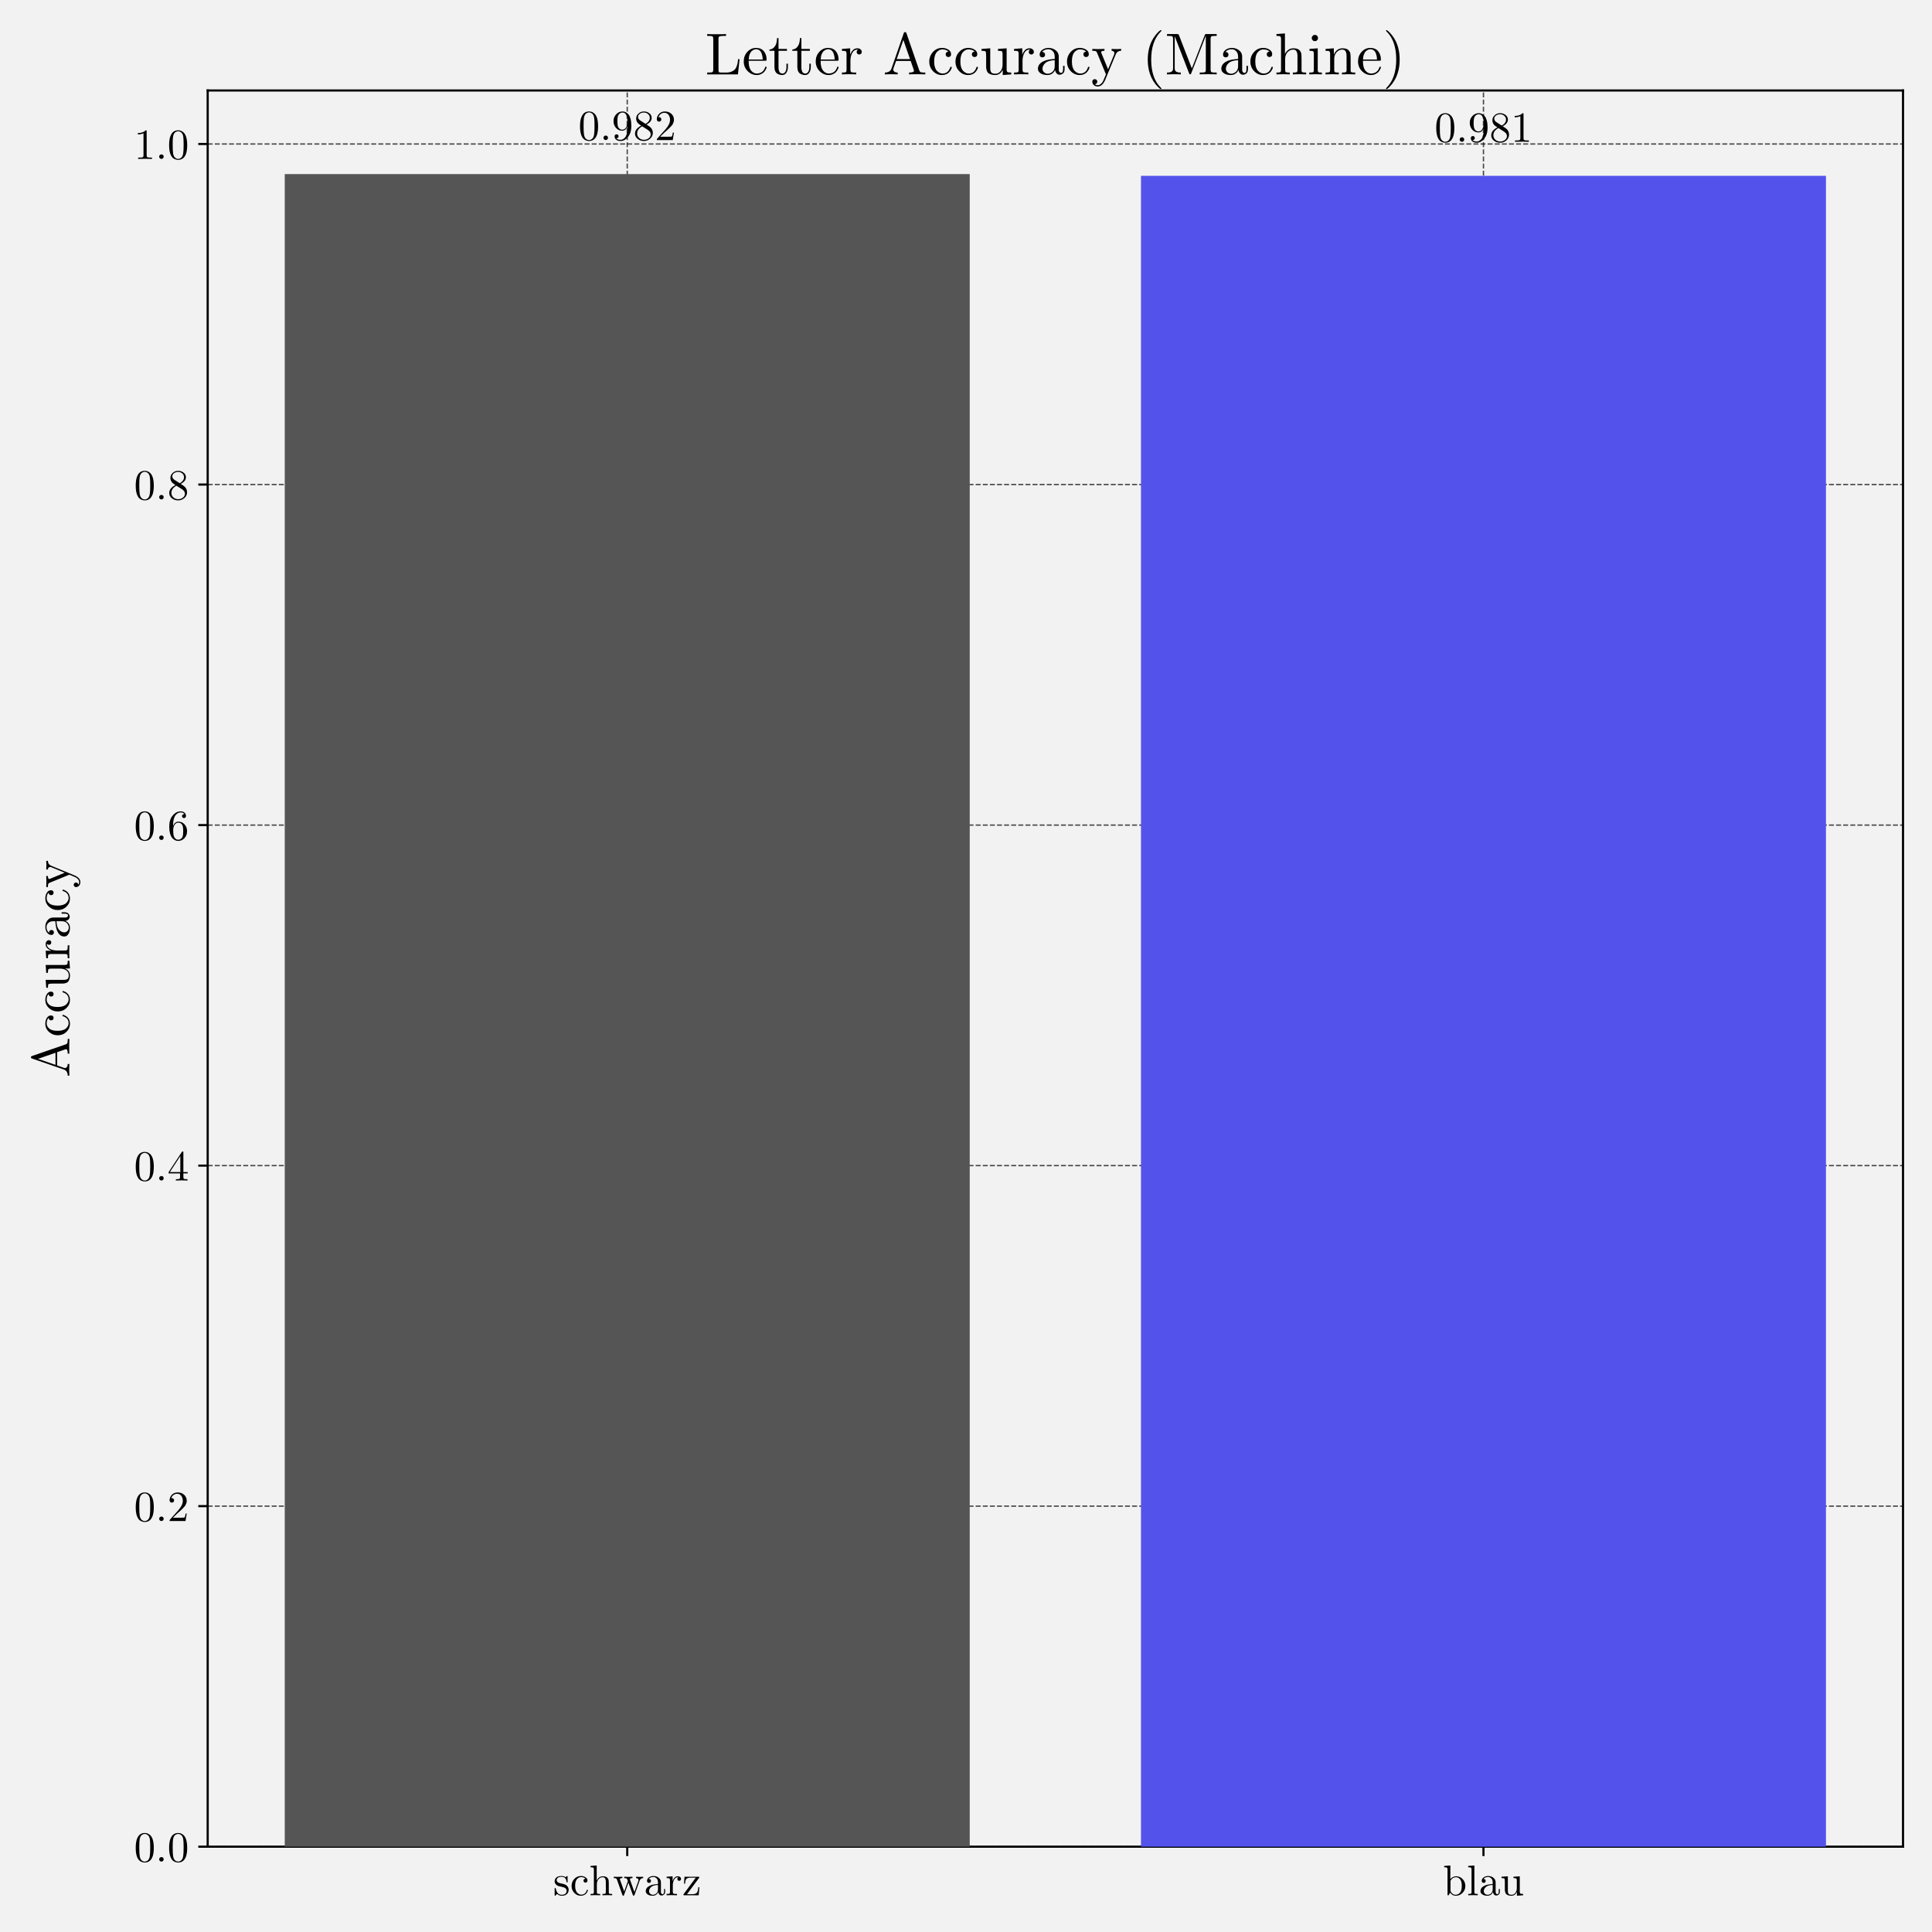
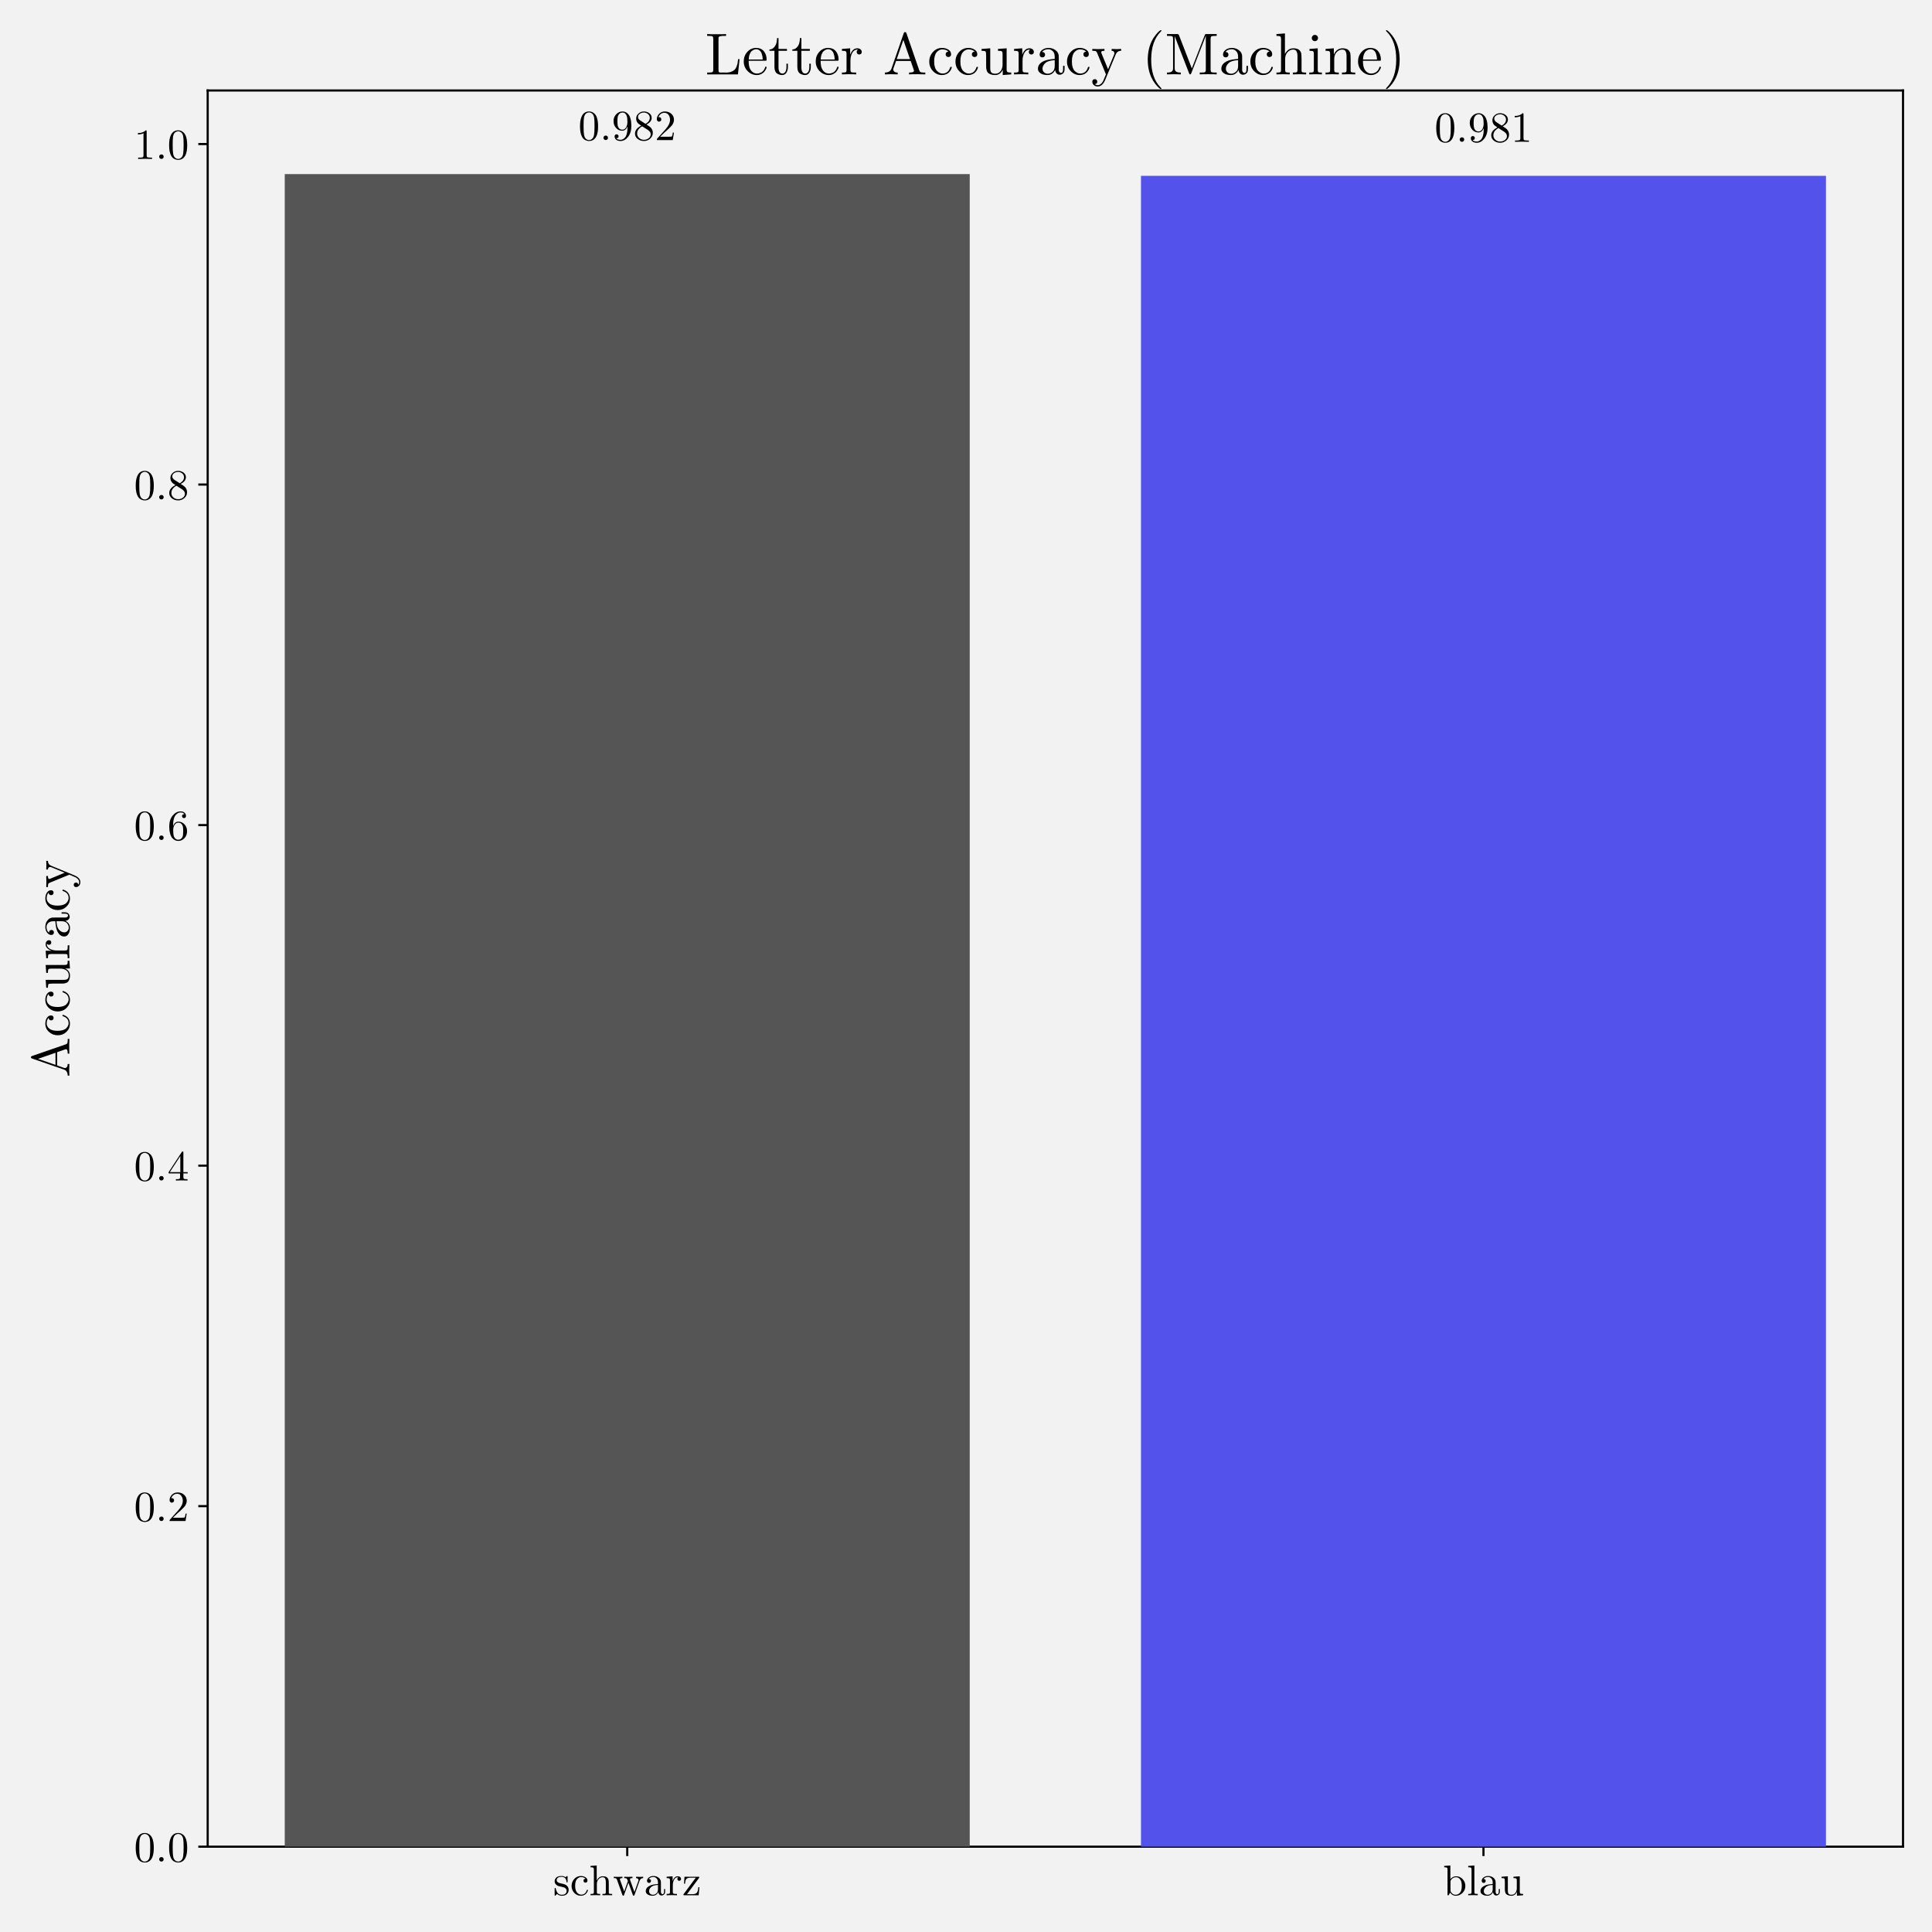
<svg xmlns="http://www.w3.org/2000/svg" xmlns:xlink="http://www.w3.org/1999/xlink" width="720pt" height="720pt" viewBox="0 0 720 720" version="1.1">
  <defs>
    <style type="text/css">*{stroke-linejoin: round; stroke-linecap: butt}</style>
  </defs>
  <g id="figure_1">
    <g id="patch_1">
      <path d="M 0 720  L 720 720  L 720 0  L 0 0  z " style="fill: #f2f2f2" />
    </g>
    <g id="axes_1">
      <g id="patch_2">
        <path d="M 77.4 688.205  L 709.2 688.205  L 709.2 33.72  L 77.4 33.72  z " style="fill: #f2f2f2" />
      </g>
      <g id="matplotlib.axis_1">
        <g id="xtick_1">
          <g id="line2d_1">
-             <path d="M 233.755 688.205  L 233.755 33.72  " clip-path="url(#p06d0524523)" style="fill: none; stroke-dasharray: 1.85,0.8; stroke-dashoffset: 0; stroke: #000000; stroke-opacity: 0.7; stroke-width: 0.5" />
-           </g>
-           <g id="line2d_2">
            <defs>
-               <path id="m0400f974e8" d="M 0 0  L 0 3.5  " style="stroke: #000000; stroke-width: 0.8" />
+               <path id="m74be1501dc" d="M 0 0  L 0 3.5  " style="stroke: #000000; stroke-width: 0.8" />
            </defs>
            <g>
-               <use xlink:href="#m0400f974e8" x="233.755" y="688.205" style="stroke: #000000; stroke-width: 0.8" />
+               <use xlink:href="#m74be1501dc" x="233.755" y="688.205" style="stroke: #000000; stroke-width: 0.8" />
            </g>
          </g>
          <g id="text_1">
            <g transform="translate(206.167 706.3075) scale(0.16 -0.16)">
              <defs>
                <path id="CMUSerif-Roman-73" d="M 213 84  L 213 928  Q 213 1000 216 1025  Q 219 1050 237 1069  Q 256 1088 294 1088  Q 338 1088 355 1069  Q 372 1050 384 978  Q 481 538 689 305  Q 897 72 1275 72  Q 1634 72 1815 231  Q 1997 391 1997 653  Q 1997 1122 1331 1241  Q 947 1319 787 1370  Q 628 1422 488 1538  Q 213 1763 213 2081  Q 213 2400 455 2634  Q 697 2869 1234 2869  Q 1594 2869 1838 2688  Q 1909 2744 1947 2791  Q 2031 2869 2075 2869  Q 2125 2869 2134 2836  Q 2144 2803 2144 2713  L 2144 2069  Q 2144 1997 2141 1972  Q 2138 1947 2119 1930  Q 2100 1913 2059 1913  Q 1988 1913 1984 1972  Q 1934 2747 1234 2747  Q 856 2747 687 2601  Q 519 2456 519 2259  Q 519 2150 570 2067  Q 622 1984 689 1936  Q 756 1888 881 1842  Q 1006 1797 1082 1781  Q 1159 1766 1306 1734  Q 1819 1638 2034 1428  Q 2303 1159 2303 819  Q 2303 441 2047 184  Q 1791 -72 1275 -72  Q 859 -72 569 206  Q 531 169 503 136  Q 475 103 464 90  Q 453 78 450 70  Q 447 63 441 56  Q 313 -72 281 -72  Q 231 -72 222 -39  Q 213 -6 213 84  z " transform="scale(0.015625)" />
                <path id="CMUSerif-Roman-63" d="M 625 351  Q 219 775 219 1383  Q 219 1991 619 2430  Q 1019 2869 1606 2869  Q 1997 2869 2290 2683  Q 2584 2497 2584 2181  Q 2584 2041 2501 1961  Q 2419 1881 2291 1881  Q 2156 1881 2076 1964  Q 1997 2047 1997 2175  Q 1997 2231 2015 2287  Q 2034 2344 2104 2403  Q 2175 2463 2297 2472  Q 2069 2706 1625 2706  Q 1619 2706 1613 2706  Q 1288 2706 1019 2400  Q 750 2094 750 1394  Q 750 1028 839 761  Q 928 494 1075 356  Q 1222 219 1365 155  Q 1509 91 1650 91  Q 2278 91 2491 763  Q 2509 825 2572 825  Q 2656 825 2656 763  Q 2656 731 2631 650  Q 2606 569 2528 441  Q 2450 313 2339 202  Q 2228 91 2033 9  Q 1838 -72 1594 -72  Q 1031 -72 625 351  z " transform="scale(0.015625)" />
                <path id="CMUSerif-Roman-68" d="M 206 0  L 206 197  Q 547 197 625 239  Q 703 281 703 488  L 703 3816  Q 703 4053 620 4112  Q 538 4172 206 4172  L 206 4372  L 1125 4441  L 1125 2216  L 1131 2216  Q 1234 2447 1465 2637  Q 1697 2828 2053 2828  Q 2534 2828 2725 2591  Q 2866 2431 2895 2253  Q 2925 2075 2925 1613  L 2925 391  Q 2931 256 3034 226  Q 3138 197 3425 197  L 3425 0  Q 2772 19 2706 19  Q 2656 19 1984 0  L 1984 197  Q 2325 197 2404 239  Q 2484 281 2484 488  L 2484 1978  Q 2484 2303 2384 2495  Q 2284 2688 2009 2688  Q 1678 2688 1412 2409  Q 1147 2131 1147 1663  L 1147 488  Q 1147 281 1226 239  Q 1306 197 1644 197  L 1644 0  Q 991 19 928 19  Q 878 19 206 0  z " transform="scale(0.015625)" />
                <path id="CMUSerif-Roman-77" d="M 116 2559  L 116 2759  Q 463 2741 709 2741  Q 831 2741 1409 2759  L 1409 2559  Q 1031 2559 1031 2388  Q 1031 2350 1063 2272  L 1672 563  L 2222 2113  Q 2106 2425 2075 2463  Q 1997 2559 1672 2559  L 1672 2759  Q 1959 2741 2241 2741  Q 2350 2741 2906 2759  L 2906 2559  Q 2528 2559 2528 2388  Q 2528 2363 2559 2266  L 3194 481  L 3775 2119  Q 3806 2203 3809 2253  Q 3809 2394 3709 2473  Q 3609 2553 3438 2559  L 3438 2759  Q 3803 2741 4031 2741  Q 4288 2741 4500 2759  L 4500 2559  Q 4103 2547 3963 2150  L 3213 50  Q 3141 -66 3084 -72  Q 3000 -72 2956 50  L 2303 1869  L 1656 56  Q 1631 -22 1609 -47  Q 1588 -72 1530 -72  Q 1472 -72 1447 -39  Q 1422 -6 1394 72  L 588 2338  Q 531 2484 448 2521  Q 366 2559 116 2559  z " transform="scale(0.015625)" />
                <path id="CMUSerif-Roman-61" d="M 269 609  Q 269 1153 909 1441  Q 1294 1625 2088 1672  L 2088 1906  Q 2088 2303 1880 2514  Q 1672 2725 1409 2725  Q 941 2725 716 2431  Q 906 2425 975 2329  Q 1044 2234 1044 2138  Q 1044 2009 964 1926  Q 884 1844 750 1844  Q 622 1844 537 1923  Q 453 2003 453 2144  Q 453 2456 736 2662  Q 1019 2869 1422 2869  Q 1947 2869 2297 2516  Q 2406 2406 2461 2265  Q 2516 2125 2522 2033  Q 2528 1941 2528 1759  L 2528 481  Q 2528 444 2540 381  Q 2553 319 2611 239  Q 2669 159 2766 159  Q 2997 159 2994 569  L 2994 928  L 3156 928  L 3156 569  Q 3156 228 2976 95  Q 2797 -38 2631 -38  Q 2419 -38 2284 118  Q 2150 275 2131 488  Q 2034 244 1814 86  Q 1594 -72 1294 -72  Q 1063 -72 845 -14  Q 628 44 448 205  Q 269 366 269 609  z M 763 616  Q 763 378 931 225  Q 1100 72 1338 72  Q 1606 72 1847 280  Q 2088 488 2088 897  L 2088 1538  Q 1378 1513 1070 1230  Q 763 947 763 616  z " transform="scale(0.015625)" />
                <path id="CMUSerif-Roman-72" d="M 178 0  L 178 197  Q 519 197 598 239  Q 678 281 678 488  L 678 2203  Q 678 2441 595 2500  Q 513 2559 178 2559  L 178 2759  L 1069 2828  L 1069 2125  Q 1159 2400 1351 2614  Q 1544 2828 1856 2828  Q 2063 2828 2195 2712  Q 2328 2597 2328 2438  Q 2328 2297 2242 2226  Q 2156 2156 2053 2156  Q 1938 2156 1858 2229  Q 1778 2303 1778 2431  Q 1778 2509 1814 2570  Q 1850 2631 1878 2653  Q 1906 2675 1925 2681  Q 1913 2688 1856 2688  Q 1503 2688 1301 2336  Q 1100 1984 1100 1484  L 1100 500  Q 1100 316 1176 256  Q 1253 197 1588 197  L 1722 197  L 1722 0  Q 1466 19 909 19  Q 831 19 709 16  Q 588 13 428 6  Q 269 0 178 0  z " transform="scale(0.015625)" />
                <path id="CMUSerif-Roman-7a" d="M 178 91  Q 178 134 238 206  L 2022 2619  L 1294 2619  Q 788 2619 623 2433  Q 459 2247 428 1728  L 269 1728  L 341 2759  L 2388 2759  Q 2459 2759 2487 2756  Q 2516 2753 2534 2733  Q 2553 2713 2553 2675  Q 2553 2638 2497 2566  L 716 159  L 1472 159  Q 2003 159 2183 381  Q 2363 603 2406 1197  L 2566 1197  L 2456 0  L 347 0  Q 244 0 211 14  Q 178 28 178 91  z " transform="scale(0.015625)" />
              </defs>
              <use xlink:href="#CMUSerif-Roman-73" />
              <use xlink:href="#CMUSerif-Roman-63" x="39.355" />
              <use xlink:href="#CMUSerif-Roman-68" x="83.74" />
              <use xlink:href="#CMUSerif-Roman-77" x="139.209" />
              <use xlink:href="#CMUSerif-Roman-61" x="211.377" />
              <use xlink:href="#CMUSerif-Roman-72" x="261.377" />
              <use xlink:href="#CMUSerif-Roman-7a" x="300.439" />
            </g>
          </g>
        </g>
        <g id="xtick_2">
-           <g id="line2d_3">
-             <path d="M 552.845 688.205  L 552.845 33.72  " clip-path="url(#p06d0524523)" style="fill: none; stroke-dasharray: 1.85,0.8; stroke-dashoffset: 0; stroke: #000000; stroke-opacity: 0.7; stroke-width: 0.5" />
-           </g>
-           <g id="line2d_4">
-             <g>
-               <use xlink:href="#m0400f974e8" x="552.845" y="688.205" style="stroke: #000000; stroke-width: 0.8" />
+           <g id="line2d_2">
+             <g>
+               <use xlink:href="#m74be1501dc" x="552.845" y="688.205" style="stroke: #000000; stroke-width: 0.8" />
            </g>
          </g>
          <g id="text_2">
            <g transform="translate(537.7555 706.3075) scale(0.16 -0.16)">
              <defs>
                <path id="CMUSerif-Roman-62" d="M 178 4172  L 178 4372  L 1100 4441  L 1100 2413  Q 1472 2828 1978 2828  Q 2528 2828 2931 2406  Q 3334 1984 3334 1381  Q 3334 772 2912 350  Q 2491 -72 1906 -72  Q 1375 -72 1069 397  Q 844 6 838 0  L 678 0  L 678 3816  Q 678 4053 593 4112  Q 509 4172 178 4172  z M 1119 728  Q 1119 594 1209 459  Q 1463 72 1875 72  Q 1878 72 1881 72  Q 2328 72 2606 481  Q 2803 788 2803 1388  Q 2803 1981 2619 2278  Q 2363 2688 1947 2688  Q 1478 2688 1191 2278  Q 1119 2175 1119 2047  L 1119 728  z " transform="scale(0.015625)" />
                <path id="CMUSerif-Roman-6c" d="M 213 0  L 213 197  Q 553 197 631 239  Q 709 281 709 488  L 709 3816  Q 709 4053 626 4112  Q 544 4172 213 4172  L 213 4372  L 1131 4441  L 1131 488  Q 1131 281 1212 239  Q 1294 197 1631 197  L 1631 0  Q 1553 0 1390 6  Q 1228 13 1109 16  Q 991 19 922 19  Q 847 19 213 0  z " transform="scale(0.015625)" />
                <path id="CMUSerif-Roman-75" d="M 206 2559  L 206 2759  L 1147 2828  L 1147 703  Q 1147 550 1159 461  Q 1172 372 1223 269  Q 1275 166 1395 119  Q 1516 72 1709 72  Q 2056 72 2270 356  Q 2484 641 2484 1063  L 2484 2203  Q 2484 2441 2400 2500  Q 2316 2559 1984 2559  L 1984 2759  L 2925 2828  L 2925 556  Q 2925 319 3008 258  Q 3091 197 3425 197  L 3425 0  L 2503 -72  L 2503 506  Q 2234 -69 1678 -72  Q 1397 -72 1205 0  Q 1013 72 916 161  Q 819 250 767 422  Q 716 594 709 700  Q 703 806 703 1013  L 703 1972  Q 703 2406 640 2482  Q 578 2559 206 2559  z " transform="scale(0.015625)" />
              </defs>
              <use xlink:href="#CMUSerif-Roman-62" />
              <use xlink:href="#CMUSerif-Roman-6c" x="55.469" />
              <use xlink:href="#CMUSerif-Roman-61" x="83.154" />
              <use xlink:href="#CMUSerif-Roman-75" x="133.154" />
            </g>
          </g>
        </g>
      </g>
      <g id="matplotlib.axis_2">
        <g id="ytick_1">
-           <g id="line2d_5">
-             <path d="M 77.4 688.205  L 709.2 688.205  " clip-path="url(#p06d0524523)" style="fill: none; stroke-dasharray: 1.85,0.8; stroke-dashoffset: 0; stroke: #000000; stroke-opacity: 0.7; stroke-width: 0.5" />
-           </g>
-           <g id="line2d_6">
+           <g id="line2d_3">
            <defs>
-               <path id="mba0d5d57ea" d="M 0 0  L -3.5 0  " style="stroke: #000000; stroke-width: 0.8" />
+               <path id="m2c5c865271" d="M 0 0  L -3.5 0  " style="stroke: #000000; stroke-width: 0.8" />
            </defs>
            <g>
-               <use xlink:href="#mba0d5d57ea" x="77.4" y="688.205" style="stroke: #000000; stroke-width: 0.8" />
+               <use xlink:href="#m2c5c865271" x="77.4" y="688.205" style="stroke: #000000; stroke-width: 0.8" />
            </g>
          </g>
          <g id="text_3">
            <g transform="translate(49.955 693.7563) scale(0.16 -0.16)">
              <defs>
                <path id="CMUSerif-Roman-30" d="M 250 2047  Q 250 2988 488 3500  Q 819 4263 1600 4263  Q 1766 4263 1939 4217  Q 2113 4172 2333 4000  Q 2553 3828 2688 3547  Q 2944 3003 2944 2047  Q 2944 1113 2706 603  Q 2359 -141 1594 -141  Q 1306 -141 1014 6  Q 722 153 538 506  Q 250 1034 250 2047  z M 781 2125  Q 781 1159 850 775  Q 928 359 1142 179  Q 1356 0 1594 0  Q 1850 0 2064 192  Q 2278 384 2344 800  Q 2416 1209 2413 2125  Q 2413 3016 2350 3372  Q 2266 3788 2042 3955  Q 1819 4122 1594 4122  Q 1509 4122 1420 4097  Q 1331 4072 1203 4000  Q 1075 3928 976 3750  Q 878 3572 831 3303  Q 781 2956 781 2125  z " transform="scale(0.015625)" />
                <path id="CMUSerif-Roman-2e" d="M 641 103  Q 544 206 544 340  Q 544 475 641 573  Q 738 672 884 672  Q 1025 672 1120 580  Q 1216 488 1216 339  Q 1216 191 1114 95  Q 1013 0 884 0  Q 738 0 641 103  z " transform="scale(0.015625)" />
              </defs>
              <use xlink:href="#CMUSerif-Roman-30" />
              <use xlink:href="#CMUSerif-Roman-2e" x="50" />
              <use xlink:href="#CMUSerif-Roman-30" x="77.783" />
            </g>
          </g>
        </g>
        <g id="ytick_2">
+           <g id="line2d_4">
+             <g>
+               <use xlink:href="#m2c5c865271" x="77.4" y="561.299" style="stroke: #000000; stroke-width: 0.8" />
+             </g>
+           </g>
+           <g id="text_4">
+             <g transform="translate(49.955 566.8507) scale(0.16 -0.16)">
+               <defs>
+                 <path id="CMUSerif-Roman-32" d="M 319 0  Q 319 116 330 150  Q 341 184 391 238  L 1619 1606  Q 2291 2363 2291 3022  Q 2291 3450 2067 3756  Q 1844 4063 1434 4063  Q 1153 4063 915 3891  Q 678 3719 569 3413  Q 588 3419 653 3419  Q 813 3419 902 3319  Q 991 3219 991 3084  Q 991 2913 880 2830  Q 769 2747 659 2747  Q 616 2747 558 2756  Q 500 2766 409 2855  Q 319 2944 319 3103  Q 319 3550 658 3906  Q 997 4263 1516 4263  Q 2103 4263 2489 3914  Q 2875 3566 2875 3022  Q 2875 2831 2817 2657  Q 2759 2484 2682 2350  Q 2606 2216 2400 2000  Q 2194 1784 2028 1631  Q 1863 1478 1491 1153  L 813 494  L 1966 494  Q 2528 494 2572 544  Q 2634 634 2713 1113  L 2875 1113  L 2694 0  L 319 0  z " transform="scale(0.015625)" />
+               </defs>
+               <use xlink:href="#CMUSerif-Roman-30" />
+               <use xlink:href="#CMUSerif-Roman-2e" x="50" />
+               <use xlink:href="#CMUSerif-Roman-32" x="77.783" />
+             </g>
+           </g>
+         </g>
+         <g id="ytick_3">
+           <g id="line2d_5">
+             <g>
+               <use xlink:href="#m2c5c865271" x="77.4" y="434.394" style="stroke: #000000; stroke-width: 0.8" />
+             </g>
+           </g>
+           <g id="text_5">
+             <g transform="translate(49.955 439.9452) scale(0.16 -0.16)">
+               <defs>
+                 <path id="CMUSerif-Roman-34" d="M 178 1056  L 178 1253  L 2144 4256  Q 2194 4334 2272 4331  Q 2344 4331 2359 4303  Q 2375 4275 2375 4166  L 2375 1253  L 3016 1253  L 3016 1056  L 2375 1056  L 2375 500  Q 2375 316 2451 256  Q 2528 197 2859 197  L 2994 197  L 2994 0  Q 2731 19 2125 19  Q 1522 19 1259 0  L 1259 197  L 1394 197  Q 1725 197 1803 255  Q 1881 313 1881 500  L 1881 1056  L 178 1056  z M 359 1253  L 1919 1253  L 1919 3641  L 359 1253  z " transform="scale(0.015625)" />
+               </defs>
+               <use xlink:href="#CMUSerif-Roman-30" />
+               <use xlink:href="#CMUSerif-Roman-2e" x="50" />
+               <use xlink:href="#CMUSerif-Roman-34" x="77.783" />
+             </g>
+           </g>
+         </g>
+         <g id="ytick_4">
+           <g id="line2d_6">
+             <g>
+               <use xlink:href="#m2c5c865271" x="77.4" y="307.488" style="stroke: #000000; stroke-width: 0.8" />
+             </g>
+           </g>
+           <g id="text_6">
+             <g transform="translate(49.955 313.0396) scale(0.16 -0.16)">
+               <defs>
+                 <path id="CMUSerif-Roman-36" d="M 269 2022  Q 269 3028 781 3645  Q 1294 4263 1953 4263  Q 2338 4263 2552 4067  Q 2766 3872 2766 3572  Q 2766 3406 2669 3334  Q 2572 3263 2472 3263  Q 2356 3263 2265 3341  Q 2175 3419 2175 3559  Q 2175 3847 2528 3847  Q 2363 4103 1966 4103  Q 1844 4103 1719 4067  Q 1594 4031 1431 3912  Q 1269 3794 1144 3606  Q 1019 3419 931 3066  Q 844 2713 844 2253  L 844 2100  Q 1106 2734 1643 2732  Q 2181 2731 2553 2322  Q 2925 1913 2925 1306  Q 2925 684 2537 271  Q 2150 -141 1606 -141  Q 1363 -141 1142 -39  Q 922 63 717 294  Q 513 525 391 969  Q 269 1413 269 2022  z M 856 1447  Q 856 819 972 519  Q 991 469 1033 400  Q 1075 331 1148 242  Q 1222 153 1344 95  Q 1466 38 1606 38  Q 2034 38 2241 453  Q 2350 684 2350 1313  Q 2350 1953 2234 2188  Q 2038 2584 1638 2584  Q 1369 2584 1183 2400  Q 997 2216 926 1969  Q 856 1722 856 1447  z " transform="scale(0.015625)" />
+               </defs>
+               <use xlink:href="#CMUSerif-Roman-30" />
+               <use xlink:href="#CMUSerif-Roman-2e" x="50" />
+               <use xlink:href="#CMUSerif-Roman-36" x="77.783" />
+             </g>
+           </g>
+         </g>
+         <g id="ytick_5">
          <g id="line2d_7">
-             <path d="M 77.4 561.298  L 709.2 561.298  " clip-path="url(#p06d0524523)" style="fill: none; stroke-dasharray: 1.85,0.8; stroke-dashoffset: 0; stroke: #000000; stroke-opacity: 0.7; stroke-width: 0.5" />
-           </g>
+             <g>
+               <use xlink:href="#m2c5c865271" x="77.4" y="180.583" style="stroke: #000000; stroke-width: 0.8" />
+             </g>
+           </g>
+           <g id="text_7">
+             <g transform="translate(49.955 186.1341) scale(0.16 -0.16)">
+               <defs>
+                 <path id="CMUSerif-Roman-38" d="M 269 966  Q 269 1681 1191 2144  Q 794 2413 722 2491  Q 441 2803 441 3194  Q 441 3641 780 3952  Q 1119 4263 1600 4263  Q 2059 4263 2406 3997  Q 2753 3731 2753 3309  Q 2753 2716 1978 2316  Q 2491 1997 2613 1863  Q 2925 1516 2925 1075  Q 2925 563 2531 211  Q 2138 -141 1594 -141  Q 1063 -141 666 168  Q 269 478 269 966  z M 588 966  Q 588 569 886 303  Q 1184 38 1600 38  Q 2003 38 2304 269  Q 2606 500 2606 844  Q 2606 978 2561 1093  Q 2516 1209 2427 1301  Q 2338 1394 2283 1436  Q 2228 1478 2125 1550  L 1338 2047  Q 588 1631 588 966  z M 722 3444  Q 722 3138 1044 2925  L 1838 2413  Q 2472 2784 2472 3309  Q 2472 3650 2212 3876  Q 1953 4103 1594 4103  Q 1241 4103 981 3917  Q 722 3731 722 3444  z " transform="scale(0.015625)" />
+               </defs>
+               <use xlink:href="#CMUSerif-Roman-30" />
+               <use xlink:href="#CMUSerif-Roman-2e" x="50" />
+               <use xlink:href="#CMUSerif-Roman-38" x="77.783" />
+             </g>
+           </g>
+         </g>
+         <g id="ytick_6">
          <g id="line2d_8">
            <g>
-               <use xlink:href="#mba0d5d57ea" x="77.4" y="561.298" style="stroke: #000000; stroke-width: 0.8" />
-             </g>
-           </g>
-           <g id="text_4">
-             <g transform="translate(49.955 566.8488) scale(0.16 -0.16)">
-               <defs>
-                 <path id="CMUSerif-Roman-32" d="M 319 0  Q 319 116 330 150  Q 341 184 391 238  L 1619 1606  Q 2291 2363 2291 3022  Q 2291 3450 2067 3756  Q 1844 4063 1434 4063  Q 1153 4063 915 3891  Q 678 3719 569 3413  Q 588 3419 653 3419  Q 813 3419 902 3319  Q 991 3219 991 3084  Q 991 2913 880 2830  Q 769 2747 659 2747  Q 616 2747 558 2756  Q 500 2766 409 2855  Q 319 2944 319 3103  Q 319 3550 658 3906  Q 997 4263 1516 4263  Q 2103 4263 2489 3914  Q 2875 3566 2875 3022  Q 2875 2831 2817 2657  Q 2759 2484 2682 2350  Q 2606 2216 2400 2000  Q 2194 1784 2028 1631  Q 1863 1478 1491 1153  L 813 494  L 1966 494  Q 2528 494 2572 544  Q 2634 634 2713 1113  L 2875 1113  L 2694 0  L 319 0  z " transform="scale(0.015625)" />
-               </defs>
-               <use xlink:href="#CMUSerif-Roman-30" />
-               <use xlink:href="#CMUSerif-Roman-2e" x="50" />
-               <use xlink:href="#CMUSerif-Roman-32" x="77.783" />
-             </g>
-           </g>
-         </g>
-         <g id="ytick_3">
-           <g id="line2d_9">
-             <path d="M 77.4 434.39  L 709.2 434.39  " clip-path="url(#p06d0524523)" style="fill: none; stroke-dasharray: 1.85,0.8; stroke-dashoffset: 0; stroke: #000000; stroke-opacity: 0.7; stroke-width: 0.5" />
-           </g>
-           <g id="line2d_10">
-             <g>
-               <use xlink:href="#mba0d5d57ea" x="77.4" y="434.39" style="stroke: #000000; stroke-width: 0.8" />
-             </g>
-           </g>
-           <g id="text_5">
-             <g transform="translate(49.955 439.9413) scale(0.16 -0.16)">
-               <defs>
-                 <path id="CMUSerif-Roman-34" d="M 178 1056  L 178 1253  L 2144 4256  Q 2194 4334 2272 4331  Q 2344 4331 2359 4303  Q 2375 4275 2375 4166  L 2375 1253  L 3016 1253  L 3016 1056  L 2375 1056  L 2375 500  Q 2375 316 2451 256  Q 2528 197 2859 197  L 2994 197  L 2994 0  Q 2731 19 2125 19  Q 1522 19 1259 0  L 1259 197  L 1394 197  Q 1725 197 1803 255  Q 1881 313 1881 500  L 1881 1056  L 178 1056  z M 359 1253  L 1919 1253  L 1919 3641  L 359 1253  z " transform="scale(0.015625)" />
-               </defs>
-               <use xlink:href="#CMUSerif-Roman-30" />
-               <use xlink:href="#CMUSerif-Roman-2e" x="50" />
-               <use xlink:href="#CMUSerif-Roman-34" x="77.783" />
-             </g>
-           </g>
-         </g>
-         <g id="ytick_4">
-           <g id="line2d_11">
-             <path d="M 77.4 307.483  L 709.2 307.483  " clip-path="url(#p06d0524523)" style="fill: none; stroke-dasharray: 1.85,0.8; stroke-dashoffset: 0; stroke: #000000; stroke-opacity: 0.7; stroke-width: 0.5" />
-           </g>
-           <g id="line2d_12">
-             <g>
-               <use xlink:href="#mba0d5d57ea" x="77.4" y="307.483" style="stroke: #000000; stroke-width: 0.8" />
-             </g>
-           </g>
-           <g id="text_6">
-             <g transform="translate(49.955 313.0338) scale(0.16 -0.16)">
-               <defs>
-                 <path id="CMUSerif-Roman-36" d="M 269 2022  Q 269 3028 781 3645  Q 1294 4263 1953 4263  Q 2338 4263 2552 4067  Q 2766 3872 2766 3572  Q 2766 3406 2669 3334  Q 2572 3263 2472 3263  Q 2356 3263 2265 3341  Q 2175 3419 2175 3559  Q 2175 3847 2528 3847  Q 2363 4103 1966 4103  Q 1844 4103 1719 4067  Q 1594 4031 1431 3912  Q 1269 3794 1144 3606  Q 1019 3419 931 3066  Q 844 2713 844 2253  L 844 2100  Q 1106 2734 1643 2732  Q 2181 2731 2553 2322  Q 2925 1913 2925 1306  Q 2925 684 2537 271  Q 2150 -141 1606 -141  Q 1363 -141 1142 -39  Q 922 63 717 294  Q 513 525 391 969  Q 269 1413 269 2022  z M 856 1447  Q 856 819 972 519  Q 991 469 1033 400  Q 1075 331 1148 242  Q 1222 153 1344 95  Q 1466 38 1606 38  Q 2034 38 2241 453  Q 2350 684 2350 1313  Q 2350 1953 2234 2188  Q 2038 2584 1638 2584  Q 1369 2584 1183 2400  Q 997 2216 926 1969  Q 856 1722 856 1447  z " transform="scale(0.015625)" />
-               </defs>
-               <use xlink:href="#CMUSerif-Roman-30" />
-               <use xlink:href="#CMUSerif-Roman-2e" x="50" />
-               <use xlink:href="#CMUSerif-Roman-36" x="77.783" />
-             </g>
-           </g>
-         </g>
-         <g id="ytick_5">
-           <g id="line2d_13">
-             <path d="M 77.4 180.575  L 709.2 180.575  " clip-path="url(#p06d0524523)" style="fill: none; stroke-dasharray: 1.85,0.8; stroke-dashoffset: 0; stroke: #000000; stroke-opacity: 0.7; stroke-width: 0.5" />
-           </g>
-           <g id="line2d_14">
-             <g>
-               <use xlink:href="#mba0d5d57ea" x="77.4" y="180.575" style="stroke: #000000; stroke-width: 0.8" />
-             </g>
-           </g>
-           <g id="text_7">
-             <g transform="translate(49.955 186.1263) scale(0.16 -0.16)">
-               <defs>
-                 <path id="CMUSerif-Roman-38" d="M 269 966  Q 269 1681 1191 2144  Q 794 2413 722 2491  Q 441 2803 441 3194  Q 441 3641 780 3952  Q 1119 4263 1600 4263  Q 2059 4263 2406 3997  Q 2753 3731 2753 3309  Q 2753 2716 1978 2316  Q 2491 1997 2613 1863  Q 2925 1516 2925 1075  Q 2925 563 2531 211  Q 2138 -141 1594 -141  Q 1063 -141 666 168  Q 269 478 269 966  z M 588 966  Q 588 569 886 303  Q 1184 38 1600 38  Q 2003 38 2304 269  Q 2606 500 2606 844  Q 2606 978 2561 1093  Q 2516 1209 2427 1301  Q 2338 1394 2283 1436  Q 2228 1478 2125 1550  L 1338 2047  Q 588 1631 588 966  z M 722 3444  Q 722 3138 1044 2925  L 1838 2413  Q 2472 2784 2472 3309  Q 2472 3650 2212 3876  Q 1953 4103 1594 4103  Q 1241 4103 981 3917  Q 722 3731 722 3444  z " transform="scale(0.015625)" />
-               </defs>
-               <use xlink:href="#CMUSerif-Roman-30" />
-               <use xlink:href="#CMUSerif-Roman-2e" x="50" />
-               <use xlink:href="#CMUSerif-Roman-38" x="77.783" />
-             </g>
-           </g>
-         </g>
-         <g id="ytick_6">
-           <g id="line2d_15">
-             <path d="M 77.4 53.668  L 709.2 53.668  " clip-path="url(#p06d0524523)" style="fill: none; stroke-dasharray: 1.85,0.8; stroke-dashoffset: 0; stroke: #000000; stroke-opacity: 0.7; stroke-width: 0.5" />
-           </g>
-           <g id="line2d_16">
-             <g>
-               <use xlink:href="#mba0d5d57ea" x="77.4" y="53.668" style="stroke: #000000; stroke-width: 0.8" />
+               <use xlink:href="#m2c5c865271" x="77.4" y="53.677" style="stroke: #000000; stroke-width: 0.8" />
            </g>
          </g>
          <g id="text_8">
-             <g transform="translate(49.955 59.21887) scale(0.16 -0.16)">
+             <g transform="translate(49.955 59.22858) scale(0.16 -0.16)">
              <defs>
                <path id="CMUSerif-Roman-31" d="M 569 3653  L 569 3853  Q 1338 3853 1734 4263  Q 1844 4263 1862 4238  Q 1881 4213 1881 4097  L 1881 506  Q 1881 316 1975 256  Q 2069 197 2478 197  L 2681 197  L 2681 0  Q 2456 19 1643 19  Q 831 19 609 0  L 609 197  L 813 197  Q 1216 197 1312 255  Q 1409 313 1409 506  L 1409 3822  Q 1075 3653 569 3653  z " transform="scale(0.015625)" />
              </defs>
              <use xlink:href="#CMUSerif-Roman-31" />
              <use xlink:href="#CMUSerif-Roman-2e" x="50" />
              <use xlink:href="#CMUSerif-Roman-30" x="77.783" />
            </g>
          </g>
        </g>
        <g id="text_9">
          <g transform="translate(25.85187 401.5016) rotate(-90) scale(0.2 -0.2)">
            <defs>
              <path id="CMUSerif-Roman-41" d="M 206 0  L 206 197  Q 775 209 922 628  L 2247 4453  Q 2272 4531 2300 4556  Q 2328 4581 2400 4581  Q 2438 4581 2461 4575  Q 2484 4569 2500 4547  Q 2516 4525 2522 4512  Q 2528 4500 2547 4453  L 3928 453  Q 3978 294 4081 245  Q 4184 197 4475 197  L 4588 197  L 4588 0  Q 4184 19 3750 19  Q 3059 19 2828 0  L 2828 197  Q 3359 197 3359 391  Q 3359 403 3341 481  L 3003 1459  L 1422 1459  L 1125 622  Q 1113 597 1113 525  Q 1113 391 1238 294  Q 1363 197 1594 197  L 1594 0  Q 978 19 856 19  Q 647 19 206 0  z M 1491 1656  L 2931 1656  L 2209 3738  L 1491 1656  z " transform="scale(0.015625)" />
              <path id="CMUSerif-Roman-79" d="M 122 -794  Q 122 -659 201 -589  Q 281 -519 391 -519  Q 506 -519 582 -592  Q 659 -666 659 -788  Q 659 -1025 409 -1056  Q 531 -1172 709 -1172  Q 900 -1172 1054 -1031  Q 1209 -891 1276 -756  Q 1344 -622 1441 -378  Q 1531 -188 1600 0  L 641 2338  Q 578 2491 481 2525  Q 384 2559 122 2559  L 122 2759  Q 409 2741 744 2741  Q 941 2741 1441 2759  L 1441 2559  Q 1081 2559 1081 2394  Q 1081 2375 1119 2278  L 1831 556  L 2478 2131  Q 2516 2222 2516 2284  Q 2516 2547 2216 2559  L 2216 2759  Q 2638 2741 2772 2741  Q 3034 2741 3250 2759  L 3250 2559  Q 2822 2559 2656 2150  L 1528 -581  Q 1222 -1309 709 -1313  Q 466 -1313 294 -1163  Q 122 -1013 122 -794  z " transform="scale(0.015625)" />
            </defs>
            <use xlink:href="#CMUSerif-Roman-41" />
            <use xlink:href="#CMUSerif-Roman-63" x="75" />
            <use xlink:href="#CMUSerif-Roman-63" x="119.385" />
            <use xlink:href="#CMUSerif-Roman-75" x="163.77" />
            <use xlink:href="#CMUSerif-Roman-72" x="219.238" />
            <use xlink:href="#CMUSerif-Roman-61" x="258.301" />
            <use xlink:href="#CMUSerif-Roman-63" x="308.301" />
            <use xlink:href="#CMUSerif-Roman-79" x="352.686" />
          </g>
        </g>
      </g>
      <g id="patch_3">
        <path d="M 77.4 688.205  L 77.4 33.72  " style="fill: none; stroke: #000000; stroke-width: 0.8; stroke-linejoin: miter; stroke-linecap: square" />
      </g>
      <g id="patch_4">
        <path d="M 709.2 688.205  L 709.2 33.72  " style="fill: none; stroke: #000000; stroke-width: 0.8; stroke-linejoin: miter; stroke-linecap: square" />
      </g>
      <g id="patch_5">
        <path d="M 77.4 688.205  L 709.2 688.205  " style="fill: none; stroke: #000000; stroke-width: 0.8; stroke-linejoin: miter; stroke-linecap: square" />
      </g>
      <g id="patch_6">
        <path d="M 77.4 33.72  L 709.2 33.72  " style="fill: none; stroke: #000000; stroke-width: 0.8; stroke-linejoin: miter; stroke-linecap: square" />
      </g>
      <g id="patch_7">
-         <path d="M 106.118 688.205  L 361.391 688.205  L 361.391 64.886  L 106.118 64.886  z " clip-path="url(#p06d0524523)" style="fill: #555555" />
+         <path d="M 106.118 688.205  L 361.391 688.205  L 361.391 64.886  L 106.118 64.886  z " clip-path="url(#p4f974ce820)" style="fill: #555555" />
      </g>
      <g id="patch_8">
-         <path d="M 425.209 688.205  L 680.482 688.205  L 680.482 65.528  L 425.209 65.528  z " clip-path="url(#p06d0524523)" style="fill: #5353ec" />
+         <path d="M 425.209 688.205  L 680.482 688.205  L 680.482 65.538  L 425.209 65.538  z " clip-path="url(#p4f974ce820)" style="fill: #5353ec" />
      </g>
      <g id="text_10">
-         <g transform="translate(215.532 52.19521) scale(0.16 -0.16)">
+         <g transform="translate(215.532 52.1954) scale(0.16 -0.16)">
          <defs>
            <path id="CMUSerif-Roman-39" d="M 269 2822  Q 269 3163 369 3395  Q 469 3628 678 3859  Q 1063 4263 1619 4263  Q 1856 4263 2067 4163  Q 2278 4063 2479 3836  Q 2681 3609 2803 3164  Q 2925 2719 2925 2106  Q 2925 1116 2445 487  Q 1966 -141 1319 -141  Q 909 -141 668 45  Q 428 231 428 550  Q 428 716 522 786  Q 616 856 722 856  Q 838 856 928 779  Q 1019 703 1019 563  Q 1019 447 945 358  Q 872 269 684 269  Q 869 38 1313 38  Q 1472 38 1631 111  Q 1791 184 1964 364  Q 2138 544 2244 922  Q 2350 1300 2350 1831  L 2350 2034  Q 2094 1394 1550 1394  Q 1013 1394 641 1806  Q 269 2219 269 2822  z M 844 2816  Q 844 2181 959 1947  Q 1156 1544 1556 1544  Q 1947 1544 2142 1892  Q 2338 2241 2338 2694  Q 2338 3322 2234 3597  Q 2044 4103 1620 4103  Q 1197 4103 978 3700  Q 844 3463 844 2816  z " transform="scale(0.015625)" />
          </defs>
          <use xlink:href="#CMUSerif-Roman-30" />
          <use xlink:href="#CMUSerif-Roman-2e" x="50" />
          <use xlink:href="#CMUSerif-Roman-39" x="77.783" />
          <use xlink:href="#CMUSerif-Roman-38" x="127.783" />
          <use xlink:href="#CMUSerif-Roman-32" x="177.783" />
        </g>
      </g>
      <g id="text_11">
-         <g transform="translate(534.623 52.83766) scale(0.16 -0.16)">
+         <g transform="translate(534.623 52.84738) scale(0.16 -0.16)">
          <use xlink:href="#CMUSerif-Roman-30" />
          <use xlink:href="#CMUSerif-Roman-2e" x="50" />
          <use xlink:href="#CMUSerif-Roman-39" x="77.783" />
          <use xlink:href="#CMUSerif-Roman-38" x="127.783" />
          <use xlink:href="#CMUSerif-Roman-31" x="177.783" />
        </g>
      </g>
      <g id="text_12">
        <g transform="translate(262.8125 27.72) scale(0.22 -0.22)">
          <defs>
            <path id="CMUSerif-Roman-4c" d="M 213 0  L 213 197  L 366 197  Q 713 197 792 255  Q 872 313 872 500  L 872 3872  Q 872 4056 790 4114  Q 709 4172 366 4172  L 213 4172  L 213 4372  Q 438 4353 1184 4353  Q 2028 4353 2259 4372  L 2259 4172  L 2047 4172  Q 1753 4172 1618 4134  Q 1484 4097 1462 4045  Q 1441 3994 1441 3866  L 1441 453  Q 1441 288 1489 242  Q 1538 197 1753 197  L 2278 197  Q 2603 197 2837 294  Q 3072 391 3197 512  Q 3322 634 3405 864  Q 3488 1094 3514 1241  Q 3541 1388 3566 1650  L 3725 1650  L 3547 0  L 213 0  z " transform="scale(0.015625)" />
            <path id="CMUSerif-Roman-65" d="M 178 1409  Q 178 2013 565 2441  Q 953 2869 1509 2869  Q 2072 2869 2364 2503  Q 2656 2138 2656 1613  Q 2656 1516 2631 1497  Q 2606 1478 2497 1478  L 709 1478  Q 709 825 903 519  Q 1172 91 1625 91  Q 1688 91 1763 103  Q 1838 116 1991 170  Q 2144 225 2278 372  Q 2413 519 2491 750  Q 2509 841 2572 838  Q 2656 838 2656 763  Q 2656 706 2595 579  Q 2534 453 2418 303  Q 2303 153 2079 40  Q 1856 -72 1588 -72  Q 1025 -72 601 354  Q 178 781 178 1409  z M 716 1613  L 2234 1613  Q 2234 1747 2211 1897  Q 2188 2047 2120 2255  Q 2053 2463 1897 2594  Q 1741 2725 1509 2725  Q 1406 2725 1295 2681  Q 1184 2638 1050 2531  Q 916 2425 822 2184  Q 728 1944 716 1613  z " transform="scale(0.015625)" />
            <path id="CMUSerif-Roman-74" d="M 122 2559  L 122 2700  Q 416 2713 611 2920  Q 806 3128 873 3384  Q 941 3641 947 3938  L 1106 3938  L 1106 2759  L 2022 2759  L 2022 2559  L 1106 2559  L 1106 781  Q 1106 91 1538 91  Q 1722 91 1844 280  Q 1966 469 1966 806  L 1966 1159  L 2125 1159  L 2125 794  Q 2125 447 1965 187  Q 1806 -72 1491 -72  Q 1375 -72 1261 -42  Q 1147 -13 998 64  Q 850 141 758 330  Q 666 519 666 794  L 666 2559  L 122 2559  z " transform="scale(0.015625)" />
            <path id="CMUSerif-Roman-20" transform="scale(0.015625)" />
            <path id="CMUSerif-Roman-28" d="M 634 1600  Q 634 2681 1038 3553  Q 1209 3919 1450 4225  Q 1691 4531 1850 4665  Q 2009 4800 2053 4800  Q 2116 4800 2119 4738  Q 2119 4706 2034 4628  Q 1003 3578 1006 1600  Q 1006 -384 2009 -1394  Q 2119 -1503 2119 -1538  Q 2119 -1600 2053 -1600  Q 2009 -1600 1856 -1472  Q 1703 -1344 1465 -1050  Q 1228 -756 1056 -397  Q 634 475 634 1600  z " transform="scale(0.015625)" />
            <path id="CMUSerif-Roman-4d" d="M 238 0  L 238 197  Q 469 197 616 242  Q 763 288 817 373  Q 872 459 884 517  Q 897 575 897 672  L 897 3872  Q 897 4056 817 4114  Q 738 4172 391 4172  L 238 4172  L 238 4372  L 1319 4372  Q 1434 4372 1465 4351  Q 1497 4331 1544 4231  L 2931 647  L 4331 4250  Q 4363 4341 4392 4356  Q 4422 4372 4544 4372  L 5625 4372  L 5625 4172  L 5472 4172  Q 5125 4172 5045 4114  Q 4966 4056 4966 3872  L 4966 500  Q 4966 316 5045 256  Q 5125 197 5472 197  L 5625 197  L 5625 0  Q 5388 19 4709 19  Q 4025 19 3788 0  L 3788 197  L 3944 197  Q 4291 197 4369 255  Q 4447 313 4447 500  L 4447 4172  L 4441 4172  L 2869 122  Q 2825 0 2753 0  Q 2675 0 2625 141  L 1081 4122  L 1075 4122  L 1075 672  Q 1075 575 1087 517  Q 1100 459 1154 373  Q 1209 288 1356 242  Q 1503 197 1734 197  L 1734 0  Q 1063 19 986 19  Q 909 19 238 0  z " transform="scale(0.015625)" />
            <path id="CMUSerif-Roman-69" d="M 213 0  L 213 197  Q 553 197 631 239  Q 709 281 709 488  L 709 2209  Q 709 2447 629 2503  Q 550 2559 238 2559  L 238 2759  L 1131 2828  L 1131 481  Q 1131 291 1200 244  Q 1269 197 1581 197  L 1581 0  Q 928 19 916 19  Q 828 19 213 0  z M 481 3944  Q 481 4072 579 4176  Q 678 4281 818 4281  Q 959 4281 1059 4186  Q 1159 4091 1159 3942  Q 1159 3794 1059 3698  Q 959 3603 819 3603  Q 672 3603 576 3706  Q 481 3809 481 3944  z " transform="scale(0.015625)" />
            <path id="CMUSerif-Roman-6e" d="M 206 0  L 206 197  Q 547 197 625 239  Q 703 281 703 488  L 703 2203  Q 703 2441 620 2500  Q 538 2559 206 2559  L 206 2759  L 1106 2828  L 1106 2156  Q 1406 2828 2053 2828  Q 2534 2828 2725 2591  Q 2866 2431 2895 2253  Q 2925 2075 2925 1613  L 2925 391  Q 2931 256 3034 226  Q 3138 197 3425 197  L 3425 0  Q 2772 19 2706 19  Q 2656 19 1984 0  L 1984 197  Q 2325 197 2404 239  Q 2484 281 2484 488  L 2484 1978  Q 2484 2303 2384 2495  Q 2284 2688 2009 2688  Q 1678 2688 1412 2409  Q 1147 2131 1147 1663  L 1147 488  Q 1147 281 1226 239  Q 1306 197 1644 197  L 1644 0  Q 991 19 928 19  Q 878 19 206 0  z " transform="scale(0.015625)" />
            <path id="CMUSerif-Roman-29" d="M 366 -1538  Q 366 -1506 447 -1428  Q 1478 -378 1478 1600  Q 1478 3584 488 4588  Q 366 4703 366 4738  Q 366 4800 428 4800  Q 472 4800 626 4672  Q 781 4544 1017 4250  Q 1253 3956 1428 3597  Q 1850 2725 1850 1600  Q 1850 519 1447 -353  Q 1275 -719 1034 -1025  Q 794 -1331 634 -1465  Q 475 -1600 428 -1600  Q 366 -1600 366 -1538  z " transform="scale(0.015625)" />
          </defs>
          <use xlink:href="#CMUSerif-Roman-4c" />
          <use xlink:href="#CMUSerif-Roman-65" x="62.5" />
          <use xlink:href="#CMUSerif-Roman-74" x="106.885" />
          <use xlink:href="#CMUSerif-Roman-74" x="145.654" />
          <use xlink:href="#CMUSerif-Roman-65" x="184.424" />
          <use xlink:href="#CMUSerif-Roman-72" x="228.809" />
          <use xlink:href="#CMUSerif-Roman-20" x="267.871" />
          <use xlink:href="#CMUSerif-Roman-41" x="301.123" />
          <use xlink:href="#CMUSerif-Roman-63" x="376.123" />
          <use xlink:href="#CMUSerif-Roman-63" x="420.508" />
          <use xlink:href="#CMUSerif-Roman-75" x="464.893" />
          <use xlink:href="#CMUSerif-Roman-72" x="520.361" />
          <use xlink:href="#CMUSerif-Roman-61" x="559.424" />
          <use xlink:href="#CMUSerif-Roman-63" x="609.424" />
          <use xlink:href="#CMUSerif-Roman-79" x="653.809" />
          <use xlink:href="#CMUSerif-Roman-20" x="706.494" />
          <use xlink:href="#CMUSerif-Roman-28" x="739.746" />
          <use xlink:href="#CMUSerif-Roman-4d" x="778.516" />
          <use xlink:href="#CMUSerif-Roman-61" x="870.068" />
          <use xlink:href="#CMUSerif-Roman-63" x="920.068" />
          <use xlink:href="#CMUSerif-Roman-68" x="964.453" />
          <use xlink:href="#CMUSerif-Roman-69" x="1019.922" />
          <use xlink:href="#CMUSerif-Roman-6e" x="1047.607" />
          <use xlink:href="#CMUSerif-Roman-65" x="1103.076" />
          <use xlink:href="#CMUSerif-Roman-29" x="1147.461" />
        </g>
      </g>
    </g>
  </g>
  <defs>
-     <clipPath id="p06d0524523">
+     <clipPath id="p4f974ce820">
      <rect x="77.4" y="33.72" width="631.8" height="654.485" />
    </clipPath>
  </defs>
</svg>
